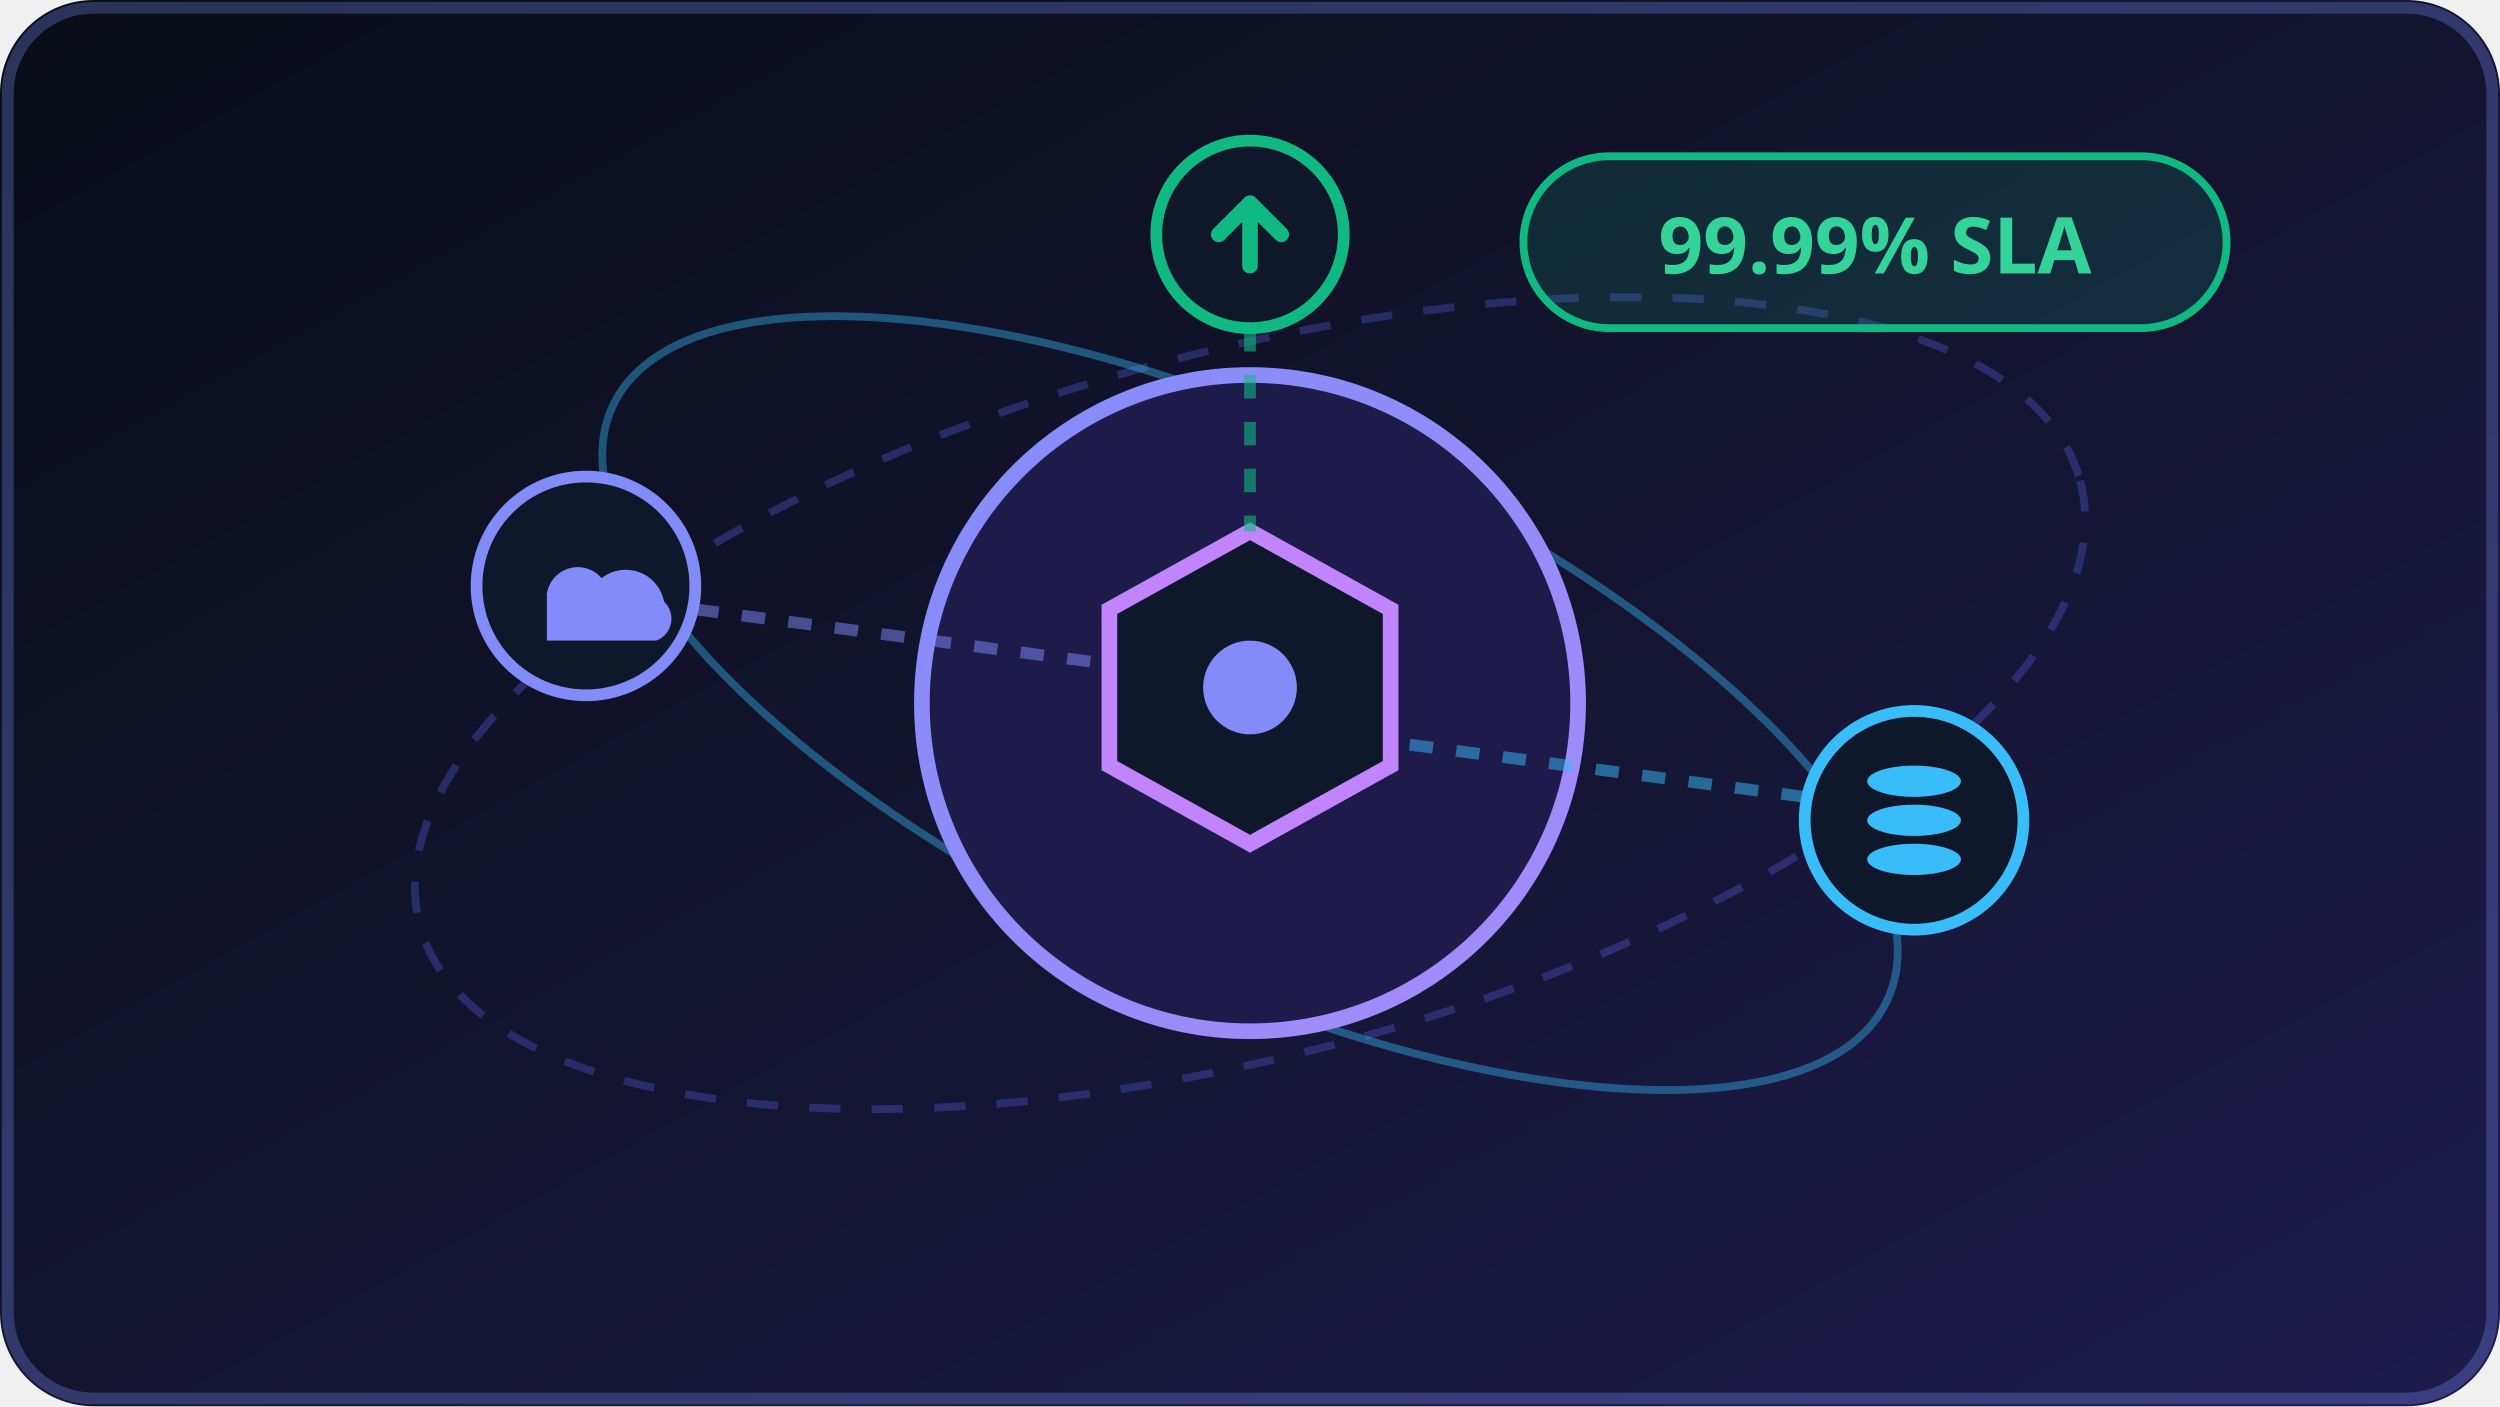
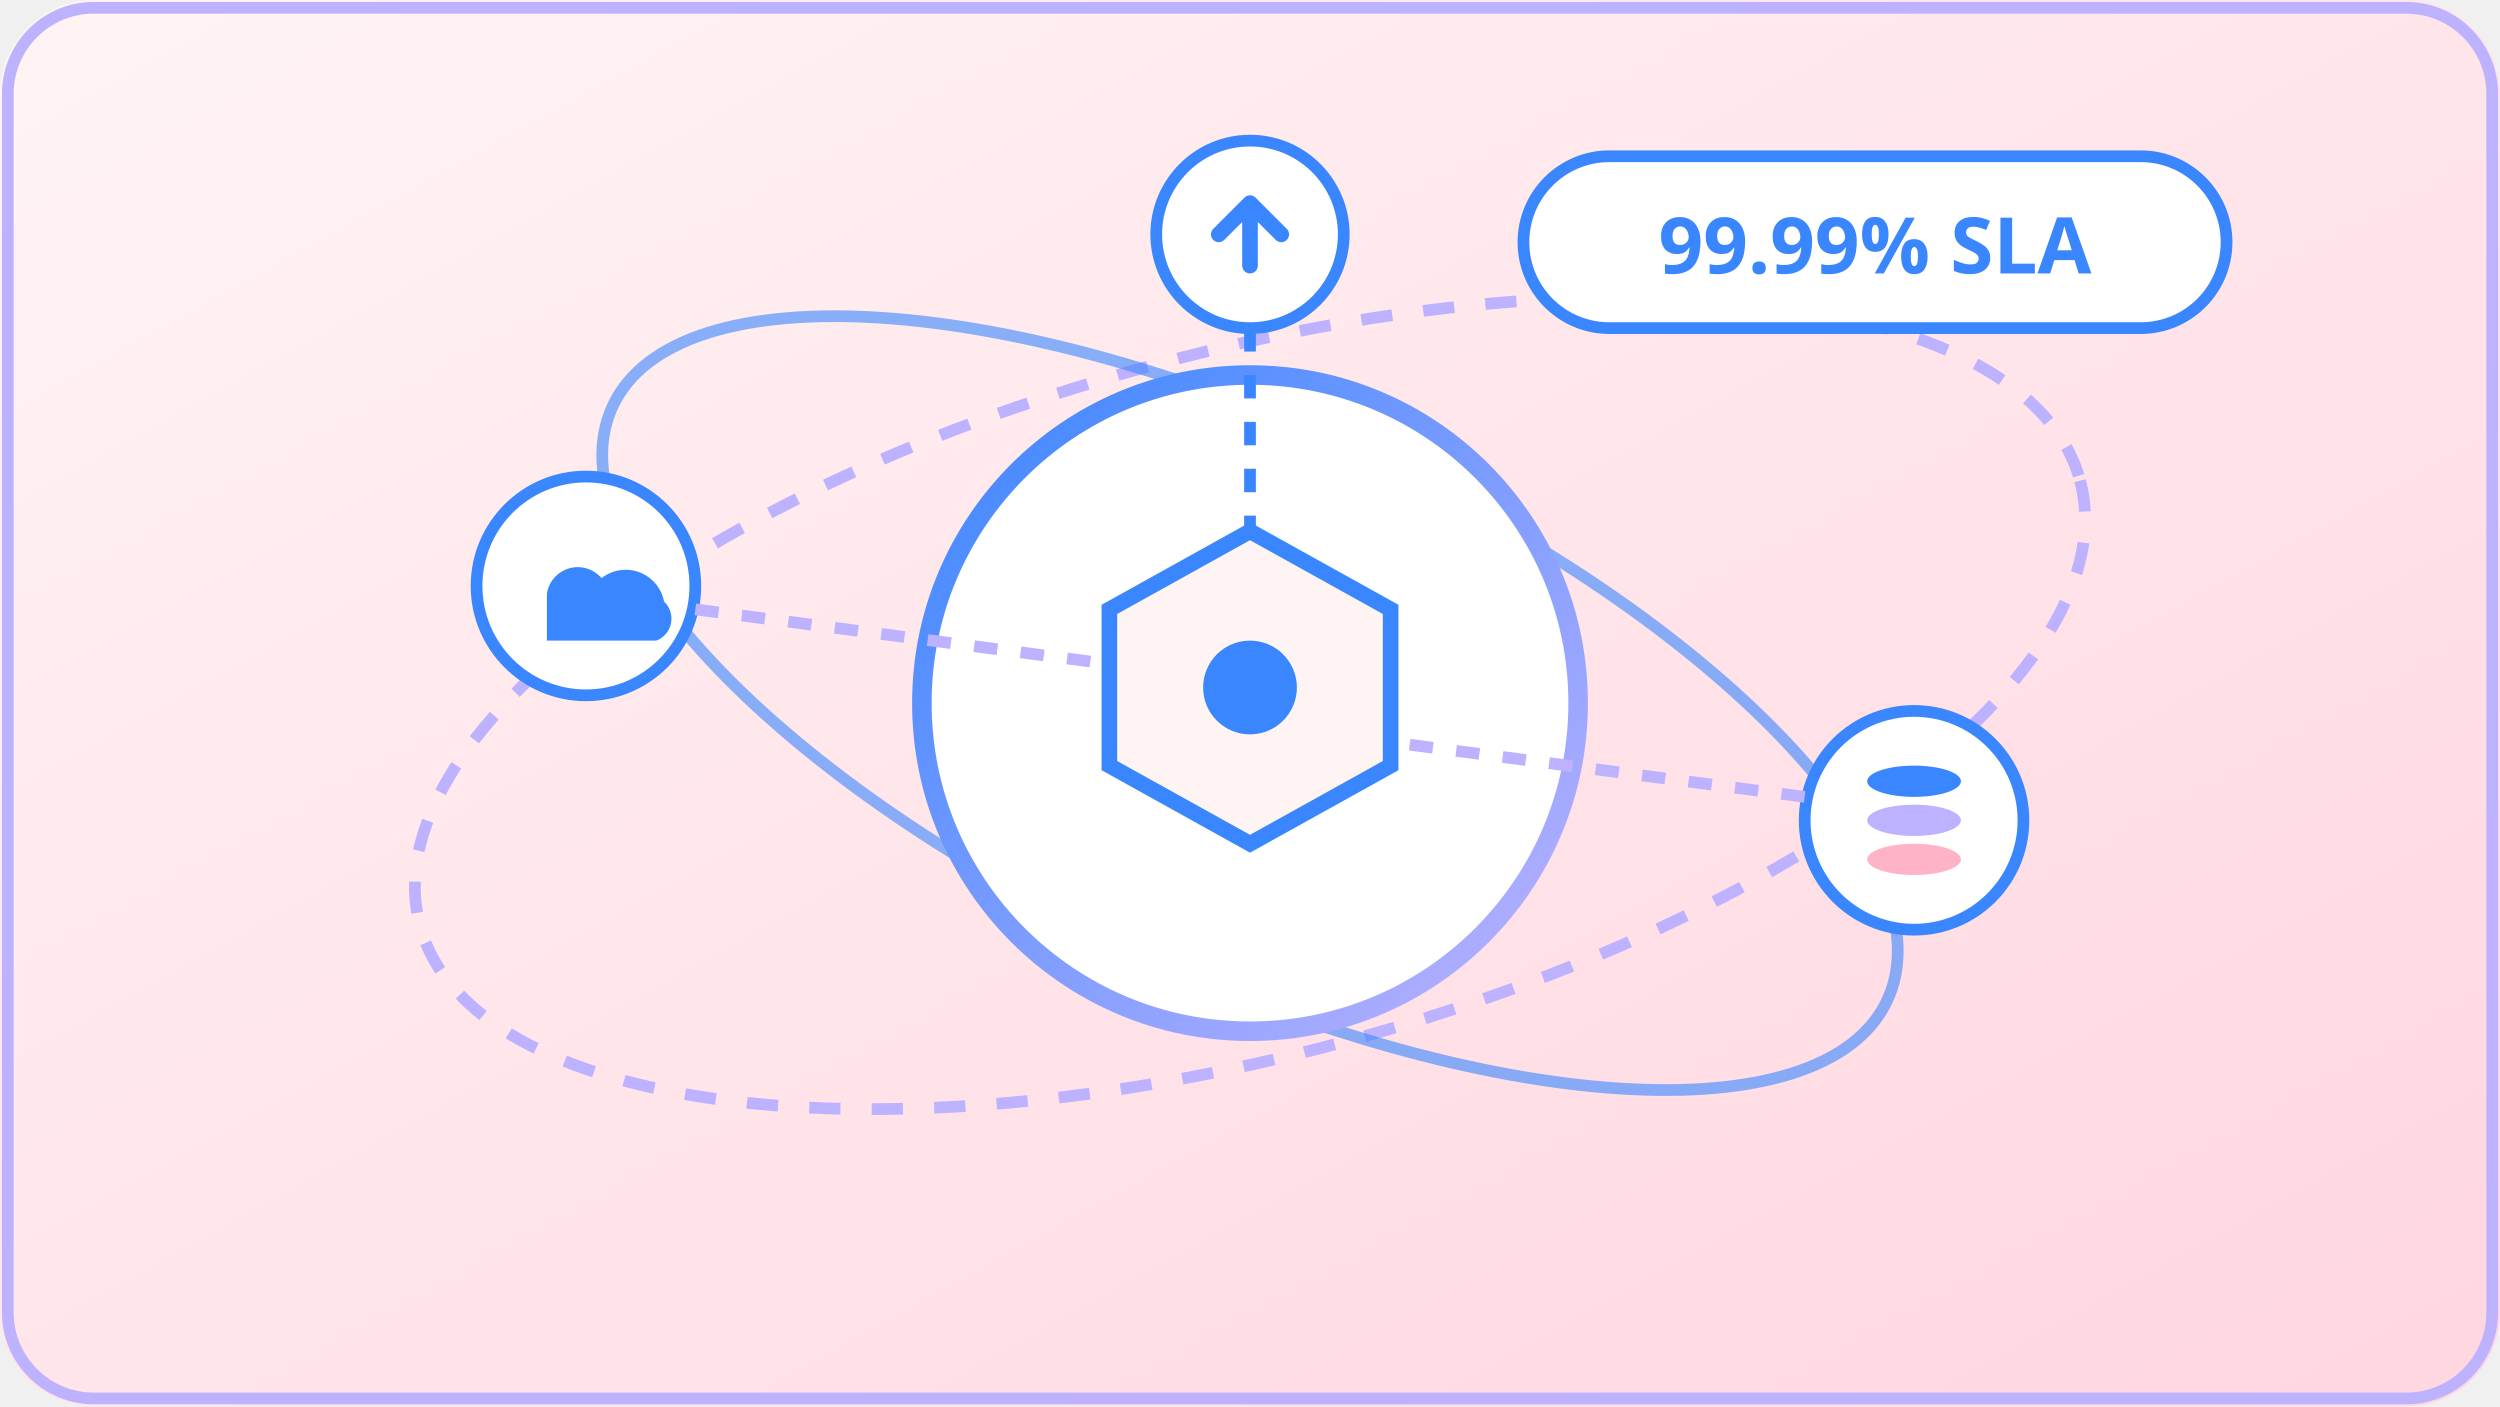
<svg xmlns="http://www.w3.org/2000/svg" viewBox="0 0 320 180" width="100%" height="100%" fill="none">
  <defs>
    <linearGradient id="bgGradEnt" x1="0%" y1="0%" x2="100%" y2="100%">
-       <stop offset="0%" stop-color="#090d16" />
-       <stop offset="100%" stop-color="#1e1b4b" />
+       <stop offset="0%" stop-color="#FFF4F4" />
+       <stop offset="100%" stop-color="#FFD6E0" />
    </linearGradient>
-     <linearGradient id="entPurpleGrad" x1="0%" y1="0%" x2="100%" y2="100%">
-       <stop offset="0%" stop-color="#818cf8" />
-       <stop offset="100%" stop-color="#a78bfa" />
+     <linearGradient id="blueLavenderGrad" x1="0%" y1="0%" x2="100%" y2="100%">
+       <stop offset="0%" stop-color="#3A86FF" />
+       <stop offset="100%" stop-color="#BDB2FF" />
    </linearGradient>
  </defs>
  <rect width="320" height="180" rx="12" fill="url(#bgGradEnt)" />
-   <rect width="318" height="178" x="1" y="1" rx="11" stroke="#818cf8" stroke-opacity="0.3" stroke-width="1.5" />
-   <ellipse cx="160" cy="90" rx="110" ry="45" stroke="#6366f1" stroke-width="1" stroke-opacity="0.3" stroke-dasharray="4 4" transform="rotate(-15 160 90)" />
-   <ellipse cx="160" cy="90" rx="90" ry="35" stroke="#38bdf8" stroke-width="1" stroke-opacity="0.4" transform="rotate(25 160 90)" />
-   <circle cx="160" cy="90" r="42" fill="#1e1b4b" stroke="url(#entPurpleGrad)" stroke-width="2" />
-   <path d="M160 68 L178 78 V98 L160 108 L142 98 V78 Z" fill="#0f172a" stroke="#c084fc" stroke-width="2" />
-   <circle cx="160" cy="88" r="6" fill="#818cf8" />
-   <circle cx="75" cy="75" r="14" fill="#0f172a" stroke="#818cf8" stroke-width="1.5" />
-   <line x1="89" y1="78" x2="142" y2="85" stroke="#818cf8" stroke-width="1.5" stroke-opacity="0.5" stroke-dasharray="3 3" />
-   <path d="M70 76 a4 4 0 0 1 7 -2 a5 5 0 0 1 8 3 a3 3 0 0 1 -1 5 h-14 z" fill="#818cf8" />
-   <circle cx="245" cy="105" r="14" fill="#0f172a" stroke="#38bdf8" stroke-width="1.5" />
-   <line x1="231" y1="102" x2="178" y2="95" stroke="#38bdf8" stroke-width="1.5" stroke-opacity="0.5" stroke-dasharray="3 3" />
-   <ellipse cx="245" cy="100" rx="6" ry="2" fill="#38bdf8" />
-   <ellipse cx="245" cy="105" rx="6" ry="2" fill="#38bdf8" />
-   <ellipse cx="245" cy="110" rx="6" ry="2" fill="#38bdf8" />
-   <circle cx="160" cy="30" r="12" fill="#0f172a" stroke="#10b981" stroke-width="1.5" />
-   <line x1="160" y1="42" x2="160" y2="68" stroke="#10b981" stroke-width="1.5" stroke-opacity="0.6" stroke-dasharray="3 3" />
-   <path d="M156 30 L160 26 L164 30 M160 26 V34" stroke="#10b981" stroke-width="2" stroke-linecap="round" stroke-linejoin="round" />
+   <rect width="318" height="178" x="1" y="1" rx="11" stroke="#BDB2FF" stroke-width="1.5" />
+   <ellipse cx="160" cy="90" rx="110" ry="45" stroke="#BDB2FF" stroke-width="1.5" stroke-dasharray="4 4" transform="rotate(-15 160 90)" />
+   <ellipse cx="160" cy="90" rx="90" ry="35" stroke="#3A86FF" stroke-width="1.5" stroke-opacity="0.6" transform="rotate(25 160 90)" />
+   <circle cx="160" cy="90" r="42" fill="#FFFFFF" stroke="url(#blueLavenderGrad)" stroke-width="2.5" />
+   <path d="M160 68 L178 78 V98 L160 108 L142 98 V78 Z" fill="#FFF4F4" stroke="#3A86FF" stroke-width="2" />
+   <circle cx="160" cy="88" r="6" fill="#3A86FF" />
+   <circle cx="75" cy="75" r="14" fill="#FFFFFF" stroke="#3A86FF" stroke-width="1.5" />
+   <line x1="89" y1="78" x2="142" y2="85" stroke="#BDB2FF" stroke-width="1.5" stroke-dasharray="3 3" />
+   <path d="M70 76 a4 4 0 0 1 7 -2 a5 5 0 0 1 8 3 a3 3 0 0 1 -1 5 h-14 z" fill="#3A86FF" />
+   <circle cx="245" cy="105" r="14" fill="#FFFFFF" stroke="#3A86FF" stroke-width="1.5" />
+   <line x1="231" y1="102" x2="178" y2="95" stroke="#BDB2FF" stroke-width="1.5" stroke-dasharray="3 3" />
+   <ellipse cx="245" cy="100" rx="6" ry="2" fill="#3A86FF" />
+   <ellipse cx="245" cy="105" rx="6" ry="2" fill="#BDB2FF" />
+   <ellipse cx="245" cy="110" rx="6" ry="2" fill="#FFB3C6" />
+   <circle cx="160" cy="30" r="12" fill="#FFFFFF" stroke="#3A86FF" stroke-width="1.5" />
+   <line x1="160" y1="42" x2="160" y2="68" stroke="#3A86FF" stroke-width="1.5" stroke-dasharray="3 3" />
+   <path d="M156 30 L160 26 L164 30 M160 26 V34" stroke="#3A86FF" stroke-width="2" stroke-linecap="round" stroke-linejoin="round" />
  <g transform="translate(195, 20)">
-     <rect width="90" height="22" rx="11" fill="#10b981" fill-opacity="0.15" stroke="#10b981" stroke-width="1" />
-     <text x="45" y="15" fill="#34d399" font-family="system-ui, sans-serif" font-size="10" font-weight="700" text-anchor="middle">99.99% SLA</text>
+     <rect width="90" height="22" rx="11" fill="#FFFFFF" stroke="#3A86FF" stroke-width="1.5" />
+     <text x="45" y="15" fill="#3A86FF" font-family="system-ui, sans-serif" font-size="10" font-weight="700" text-anchor="middle">99.99% SLA</text>
  </g>
</svg>
